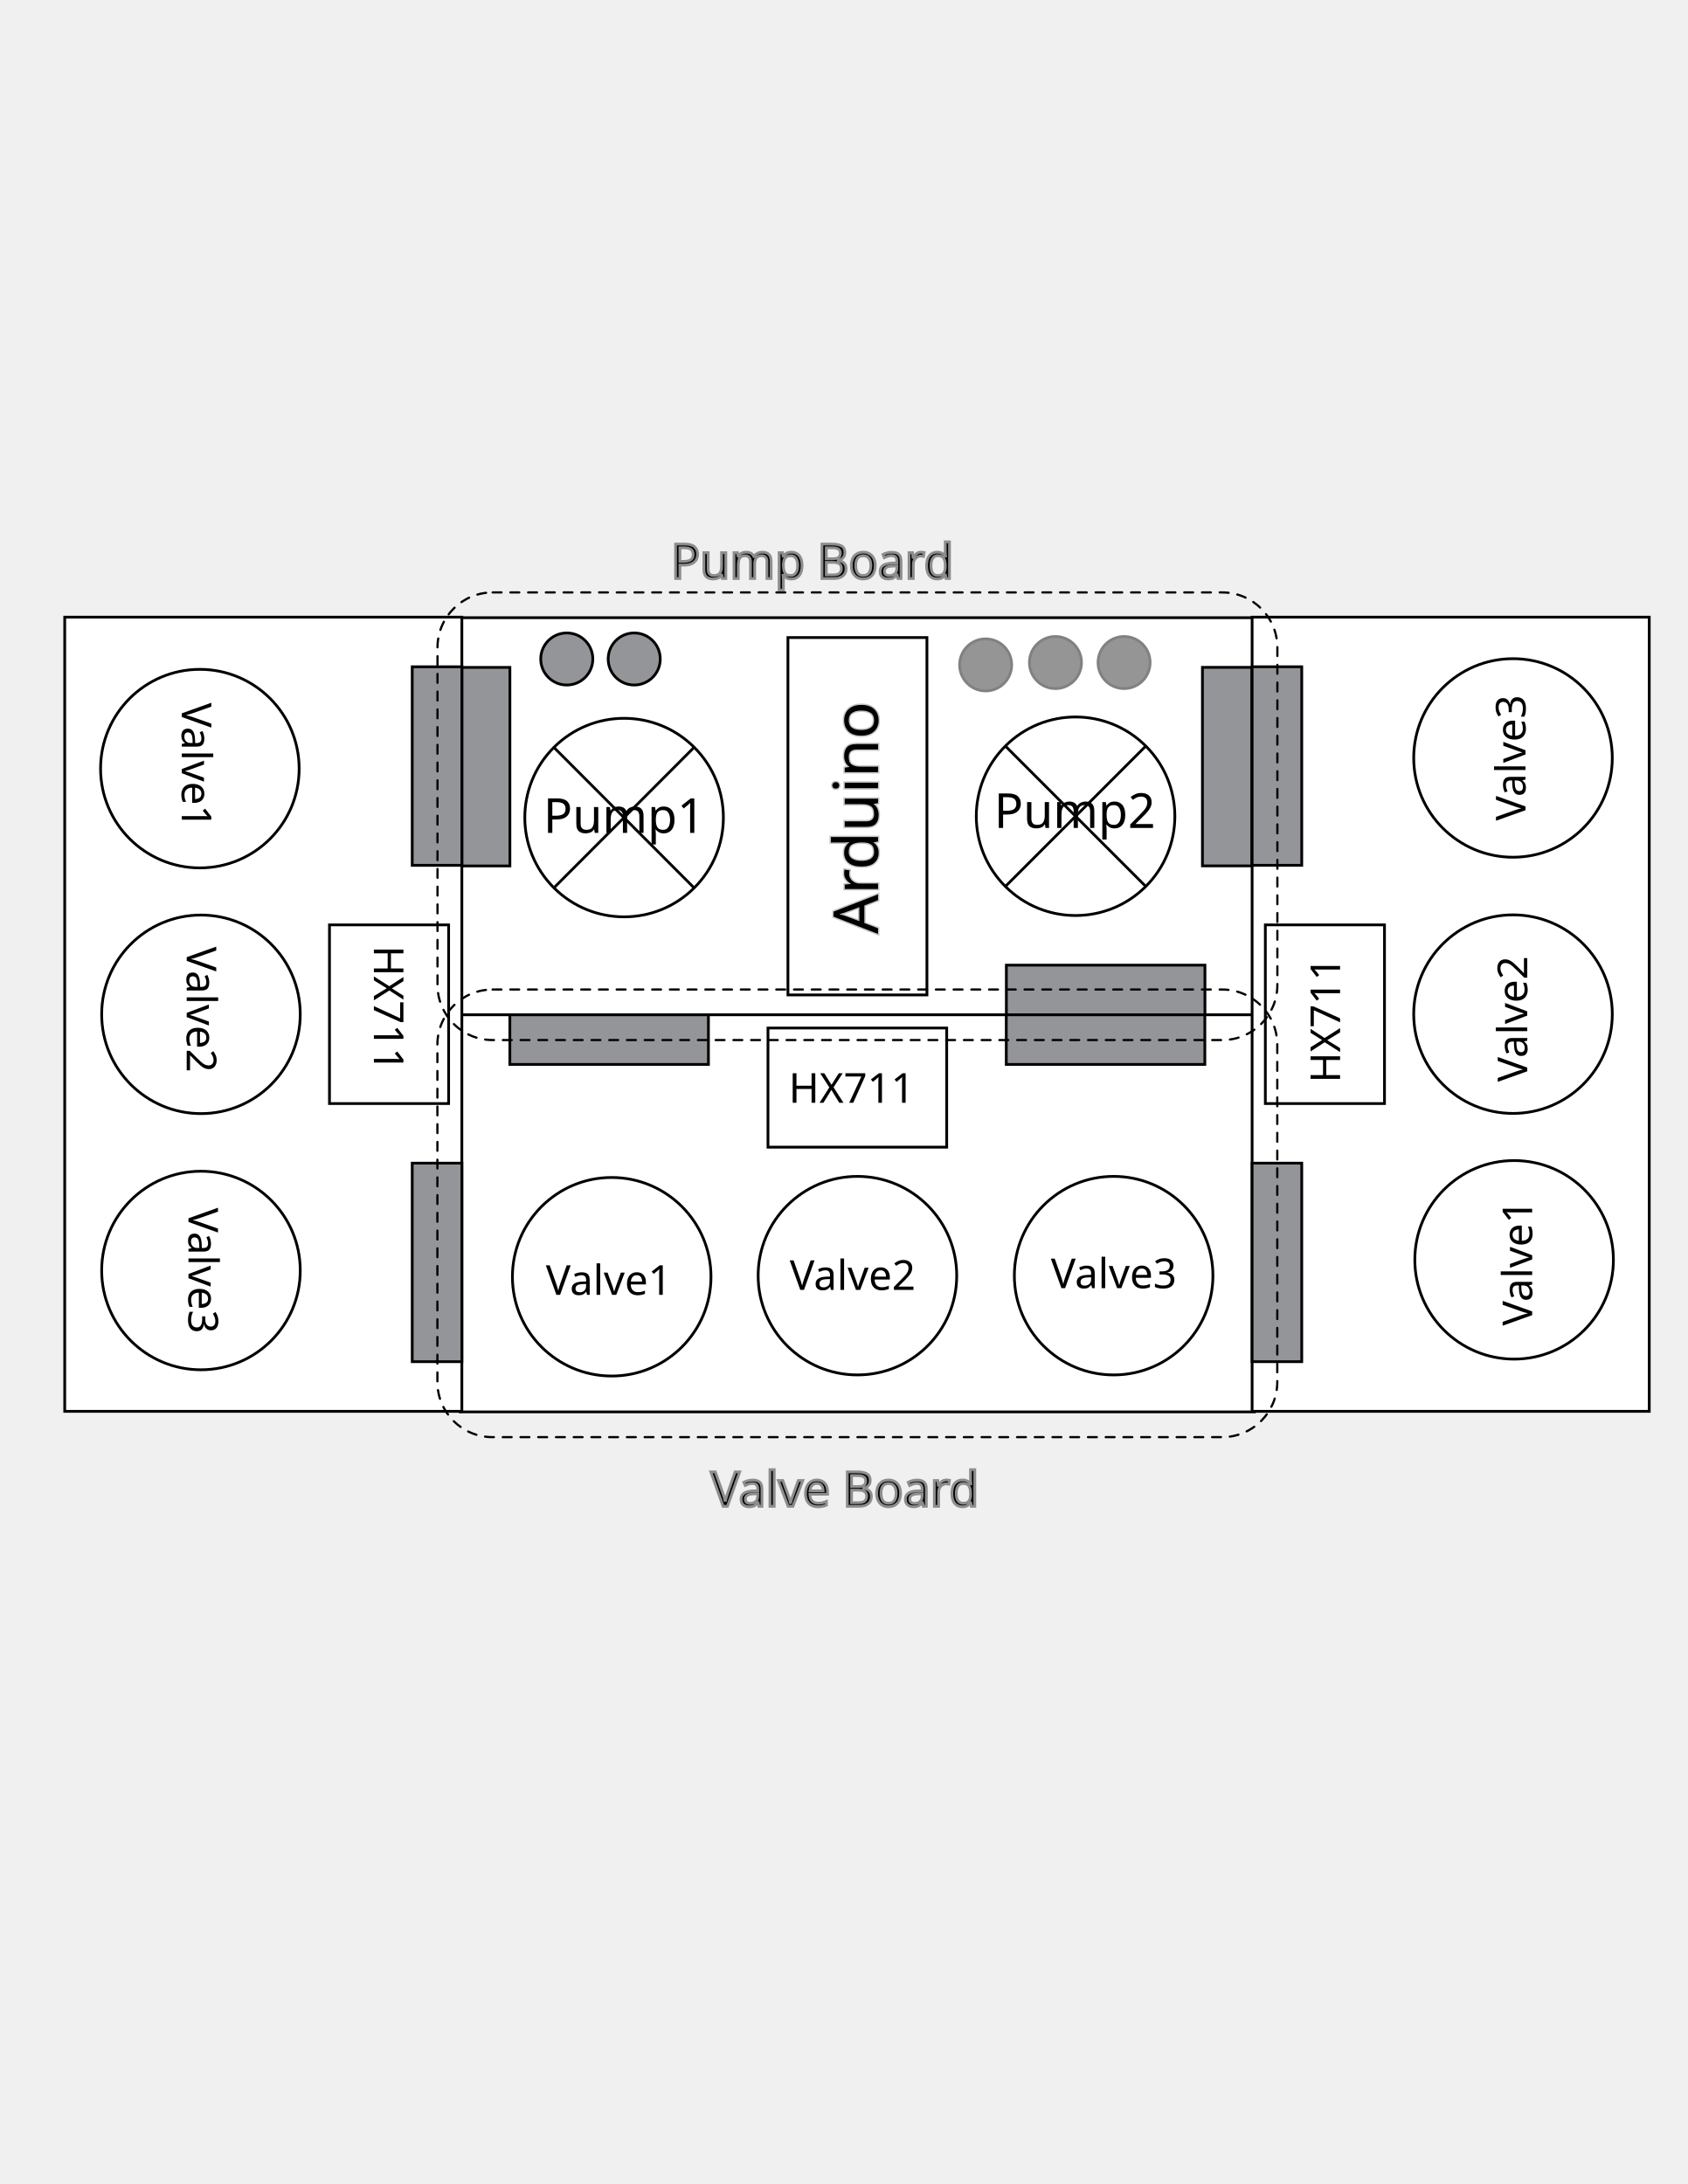
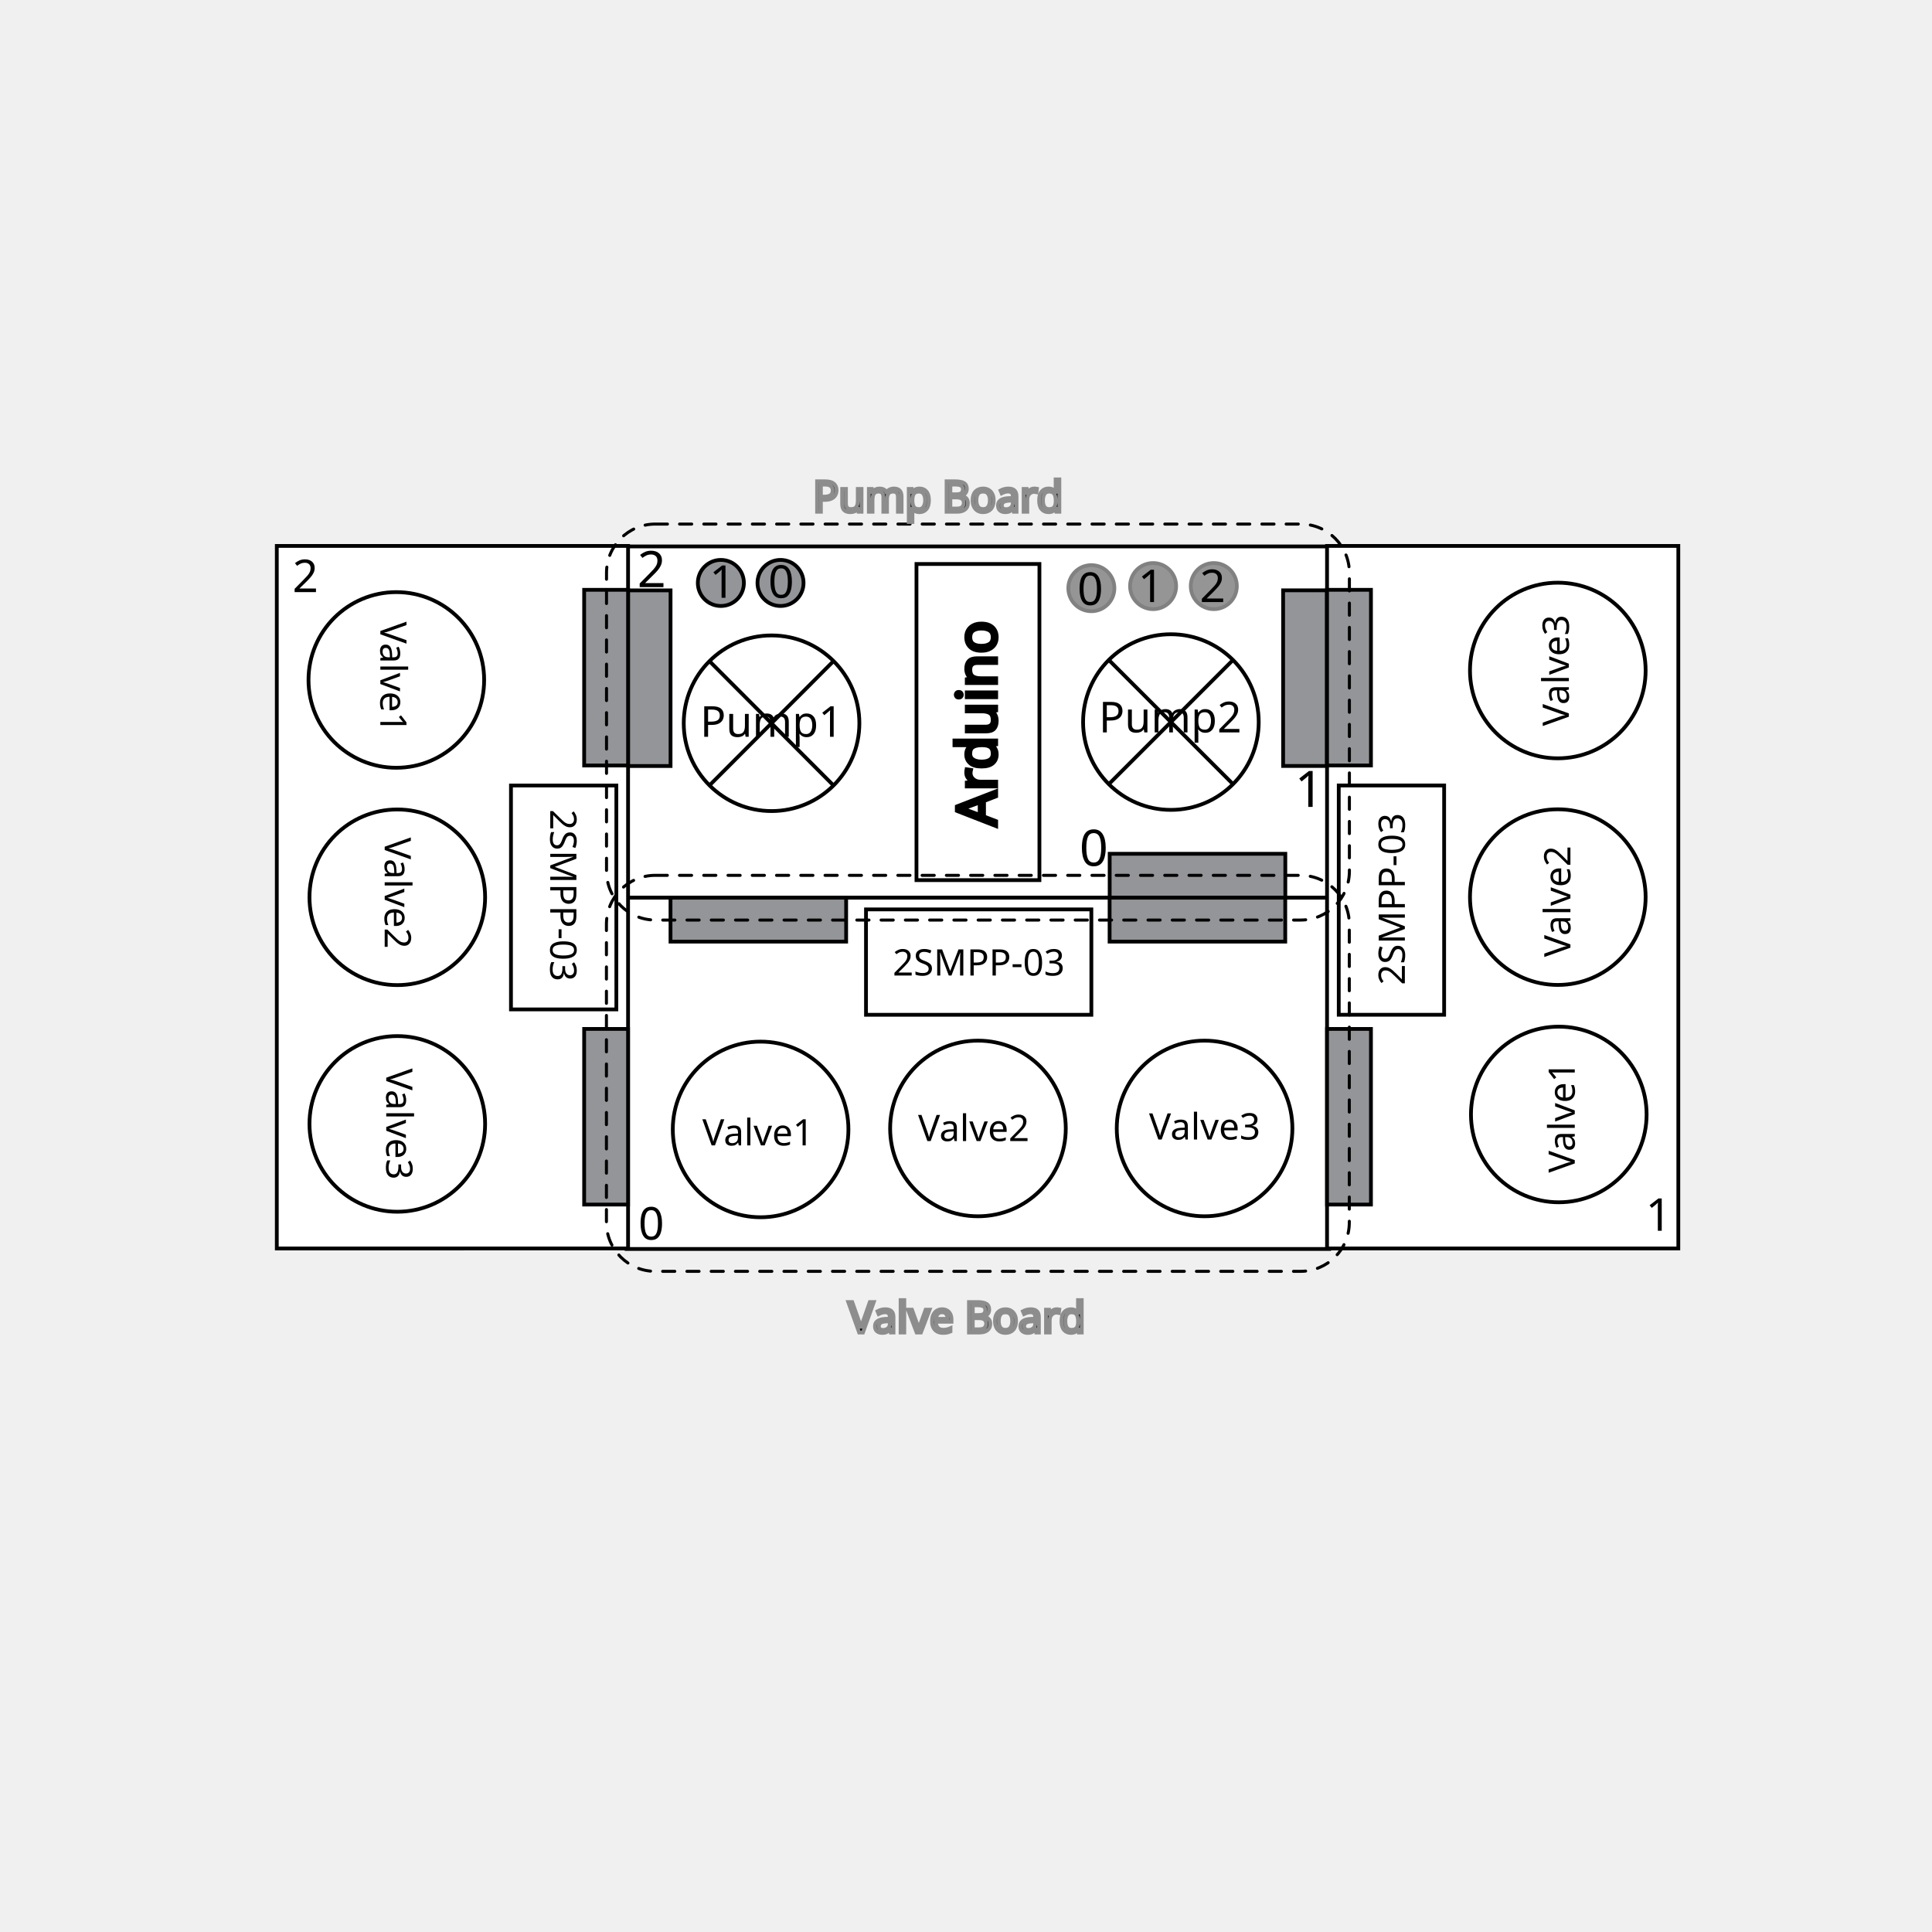
- <svg xmlns="http://www.w3.org/2000/svg" version="1.1" id="Layer_1" x="0px" y="0px" viewBox="0 0 612 792" style="enable-background:new 0 0 612 792;" xml:space="preserve">
-   <defs id="defs105" />
-   <style type="text/css" id="style3">
- 	.st0{fill:#FFFFFF;stroke:#000000;stroke-miterlimit:10;}
- 	.st1{fill:#939598;stroke:#000000;stroke-miterlimit:10;}
- 	.st2{fill:none;stroke:#000000;stroke-miterlimit:10;}
- </style>
-   <rect x="166.9" y="224" class="st0" width="288" height="144" id="rect5" />
-   <rect x="285.7" y="231.2" class="st0" width="50.4" height="129.6" id="rect7" />
-   <rect x="409" y="269" transform="matrix(-1.836970e-16 1 -1 -1.836970e-16 722.9989 -167.0011)" class="st1" width="72" height="18" id="rect9" />
-   <rect x="139.9" y="269" transform="matrix(-1.836970e-16 1 -1 -1.836970e-16 453.8839 102.1184)" class="st1" width="72" height="18" id="rect11" />
-   <rect x="364.9" y="350" class="st1" width="72" height="18" id="rect15" />
+ <svg xmlns="http://www.w3.org/2000/svg" version="1.1" id="Layer_1" x="0px" y="0px" width="512px" height="512px" viewBox="0 0 512 512" enable-background="new 0 0 512 512" xml:space="preserve">
+   <defs id="defs113" />
+   <rect id="rect5" x="166.077" y="144.808" fill="#FFFFFF" stroke="#000000" stroke-miterlimit="10" width="186.182" height="93.091">
+ </rect>
+   <rect id="rect7" x="242.877" y="149.463" fill="#FFFFFF" stroke="#000000" stroke-miterlimit="10" width="32.582" height="83.782">
+ </rect>
+   <rect id="rect9" x="340.04" y="156.444" fill="#939598" stroke="#000000" stroke-miterlimit="10" width="11.636" height="46.545">
+ </rect>
+   <rect id="rect11" x="166.066" y="156.457" fill="#939598" stroke="#000000" stroke-miterlimit="10" width="11.636" height="46.545">
+ </rect>
+   <rect id="rect15" x="294.076" y="226.263" fill="#939598" stroke="#000000" stroke-miterlimit="10" width="46.546" height="11.636">
+ </rect>
  <g id="g83">
    <g id="g85">
-       <ellipse transform="matrix(0.7071 -0.7071 0.7071 0.7071 -143.3805 246.8489)" class="st0" cx="226.3" cy="296.5" rx="36" ry="36" id="ellipse87" />
-       <line class="st2" x1="200.8" y1="271" x2="251.7" y2="322" id="line89" />
+       <ellipse id="ellipse87" fill="#FFFFFF" stroke="#000000" stroke-miterlimit="10" cx="204.471" cy="191.668" rx="23.272" ry="23.272" />
+       <line id="line89" fill="none" stroke="#000000" stroke-miterlimit="10" x1="187.992" y1="175.192" x2="220.897" y2="208.162" />
    </g>
-     <line class="st2" x1="251.7" y1="271" x2="200.8" y2="322" id="line91" />
+     <line id="line91" fill="none" stroke="#000000" stroke-miterlimit="10" x1="220.897" y1="175.192" x2="187.992" y2="208.162" />
  </g>
  <g id="g93">
    <g id="g95">
-       <ellipse transform="matrix(0.7071 -0.7071 0.7071 0.7071 -95.0752 362.468)" class="st0" cx="390" cy="296" rx="36" ry="36" id="ellipse97" />
-       <line class="st2" x1="364.5" y1="270.5" x2="415.5" y2="321.5" id="line99" />
+       <ellipse id="ellipse97" fill="#FFFFFF" stroke="#000000" stroke-miterlimit="10" cx="310.3" cy="191.354" rx="23.272" ry="23.272" />
+       <line id="line99" fill="none" stroke="#000000" stroke-miterlimit="10" x1="293.818" y1="174.869" x2="326.788" y2="207.838" />
    </g>
-     <line class="st2" x1="415.5" y1="270.5" x2="364.5" y2="321.5" id="line101" />
+     <line id="line101" fill="none" stroke="#000000" stroke-miterlimit="10" x1="326.788" y1="174.869" x2="293.818" y2="207.838" />
  </g>
-   <text xml:space="preserve" style="font-style:normal;font-weight:normal;font-size:22.5px;line-height:125%;font-family:sans-serif;letter-spacing:0px;word-spacing:0px;fill:#000000;fill-opacity:1;stroke:#000000;stroke-width:1px;stroke-linecap:butt;stroke-linejoin:miter;stroke-opacity:0.23;" x="-338.687" y="318.371" id="text4275" transform="matrix(0,-1,1,0,0,0)">
-     <tspan id="tspan4277" x="-338.687" y="318.371">Arduino</tspan>
-   </text>
-   <text xml:space="preserve" style="font-style:normal;font-weight:normal;font-size:22.5px;line-height:125%;font-family:sans-serif;letter-spacing:0px;word-spacing:0px;fill:#000000;fill-opacity:1;stroke:none;stroke-width:1px;stroke-linecap:butt;stroke-linejoin:miter;stroke-opacity:1" x="197.005" y="302.03" id="text4279">
-     <tspan id="tspan4281" x="197.005" y="302.03" style="font-size:17.5px">Pump1</tspan>
-   </text>
-   <text xml:space="preserve" style="font-style:normal;font-weight:normal;font-size:22.5px;line-height:125%;font-family:sans-serif;letter-spacing:0px;word-spacing:0px;fill:#000000;fill-opacity:1;stroke:none;stroke-width:1px;stroke-linecap:butt;stroke-linejoin:miter;stroke-opacity:1" x="360.451" y="300.233" id="text4279-3">
-     <tspan id="tspan4281-5" x="360.451" y="300.233" style="font-size:17.5px">Pump2</tspan>
-     <tspan x="360.451" y="322.108" style="font-size:17.5px" id="tspan4301" />
-   </text>
+   <text transform="rotate(-90,241.4736,-22.5244)" font-size="14.546" id="text18" style="font-size:14.545px;line-height:0%;font-family:ArialMT">Arduino</text>
+   <g enable-background="new    " id="g22">
+     <text transform="rotate(-90,241.4736,-22.5244)" font-size="14.546" id="text20" style="font-size:14.545px;line-height:0%;font-family:ArialMT;fill:none;stroke:#000000">Arduino</text>
+   </g>
+   <text transform="translate(185.5386,195.252)" font-size="11.313" id="text24" style="font-size:11.313px;line-height:0%;font-family:ArialMT">Pump1</text>
+   <text transform="translate(291.2012,194.0898)" font-size="11.313" id="text26" style="font-size:11.313px;line-height:0%;font-family:ArialMT">Pump2</text>
  <g id="g4361">
    <g id="g35">
-       <rect id="rect37" height="144" width="288" class="st0" transform="matrix(-1 -2.244810e-10 2.244810e-10 -1 621.7654 880)" y="368" x="166.9" />
-       <rect id="rect39" height="43.2" width="64.8" class="st0" transform="matrix(-1 -2.245108e-10 2.245108e-10 -1 621.7654 788.8)" y="372.8" x="278.5" />
-       <circle id="circle41" r="36" cy="462.6" cx="310.9" class="st0" />
-       <circle id="circle43" r="36" cy="463" cx="221.8" class="st0" />
-       <circle id="circle45" r="36" cy="462.6" cx="403.8" class="st0" />
-       <rect id="rect47" height="18" width="72" class="st1" transform="matrix(-1 -4.489399e-11 4.489399e-11 -1 801.7677 754)" y="368" x="364.9" />
-       <rect id="rect49" height="18" width="72" class="st1" transform="matrix(-1 -4.489399e-11 4.489399e-11 -1 441.7677 754)" y="368" x="184.9" />
+       <rect id="rect37" x="166.054" y="237.899" fill="#FFFFFF" stroke="#000000" stroke-miterlimit="10" width="186.182" height="93.091" />
+       <rect id="rect39" x="229.5" y="241.002" fill="#FFFFFF" stroke="#000000" stroke-miterlimit="10" width="59.721" height="27.928" />
+       <circle id="circle41" fill="#FFFFFF" stroke="#000000" stroke-miterlimit="10" cx="259.168" cy="299.054" r="23.273" />
+       <circle id="circle43" fill="#FFFFFF" stroke="#000000" stroke-miterlimit="10" cx="201.568" cy="299.313" r="23.272" />
+       <circle id="circle45" fill="#FFFFFF" stroke="#000000" stroke-miterlimit="10" cx="319.225" cy="299.054" r="23.273" />
+       <rect id="rect47" x="294.057" y="237.899" fill="#939598" stroke="#000000" stroke-miterlimit="10" width="46.545" height="11.636" />
+       <rect id="rect49" x="177.692" y="237.899" fill="#939598" stroke="#000000" stroke-miterlimit="10" width="46.545" height="11.636" />
    </g>
-     <text id="text4235" y="399.897" x="285.975" style="font-style:normal;font-weight:normal;font-size:22.5px;line-height:125%;font-family:sans-serif;letter-spacing:0px;word-spacing:0px;fill:#000000;fill-opacity:1;stroke:none;stroke-width:1px;stroke-linecap:butt;stroke-linejoin:miter;stroke-opacity:1" xml:space="preserve">
-       <tspan style="font-size:15px" y="399.897" x="285.975" id="tspan4237">HX711</tspan>
-     </text>
-     <text id="text4235-6" y="469.55" x="197.913" style="font-style:normal;font-weight:normal;font-size:22.5px;line-height:125%;font-family:sans-serif;letter-spacing:0px;word-spacing:0px;fill:#000000;fill-opacity:1;stroke:none;stroke-width:1px;stroke-linecap:butt;stroke-linejoin:miter;stroke-opacity:1" xml:space="preserve">
-       <tspan style="font-size:15px" y="469.55" x="197.913" id="tspan4237-2">Valve1</tspan>
-     </text>
-     <text id="text4235-6-9" y="467.768" x="286.348" style="font-style:normal;font-weight:normal;font-size:22.5px;line-height:125%;font-family:sans-serif;letter-spacing:0px;word-spacing:0px;fill:#000000;fill-opacity:1;stroke:none;stroke-width:1px;stroke-linecap:butt;stroke-linejoin:miter;stroke-opacity:1" xml:space="preserve">
-       <tspan style="font-size:15px" y="467.768" x="286.348" id="tspan4237-2-1">Valve2</tspan>
-       <tspan id="tspan4359" style="font-size:15px" y="486.518" x="286.348" />
-     </text>
-     <text id="text4235-6-9-2" y="467.132" x="381.037" style="font-style:normal;font-weight:normal;font-size:22.5px;line-height:125%;font-family:sans-serif;letter-spacing:0px;word-spacing:0px;fill:#000000;fill-opacity:1;stroke:none;stroke-width:1px;stroke-linecap:butt;stroke-linejoin:miter;stroke-opacity:1" xml:space="preserve">
-       <tspan style="font-size:15px" y="467.132" x="381.037" id="tspan4237-2-1-7">Valve3</tspan>
-       <tspan id="tspan4357" style="font-size:15px" y="485.882" x="381.037" />
-     </text>
+     <text transform="translate(236.561,258.5195)" font-size="9.697" id="text36" style="font-size:9.697px;line-height:0%;font-family:ArialMT">2SMPP-03</text>
+     <text transform="translate(186.1255,303.5469)" font-size="9.697" id="text38" style="font-size:9.697px;line-height:0%;font-family:ArialMT">Valve1</text>
+     <text transform="translate(243.2959,302.3955)" font-size="9.697" id="text40" style="font-size:9.697px;line-height:0%;font-family:ArialMT">Valve2</text>
+     <text transform="translate(304.5088,301.9844)" font-size="9.697" id="text42" style="font-size:9.697px;line-height:0%;font-family:ArialMT">Valve3</text>
+     <text transform="translate(169.1665,328.5)" font-size="12" id="text44" style="font-size:12px;line-height:0%;font-family:MyriadPro-Regular">0</text>
+     <text transform="translate(433.167,324.167)" font-size="12" id="text46" style="font-size:12px;line-height:0%;font-family:MyriadPro-Regular">1</text>
  </g>
-   <g transform="matrix(0,1,-1,0,535.4682,56.93295)" id="g4361-0">
+   <g id="g4361-0" transform="matrix(0,1,-1,0,535.4682,56.93295)">
    <g id="g35-9">
-       <rect id="rect37-3" height="144" width="288" class="st0" transform="matrix(-1,0,0,-1,621.7654,880)" y="368" x="166.9" style="fill:#ffffff;stroke:#000000;stroke-miterlimit:10" />
-       <rect id="rect39-6" height="43.2" width="64.8" class="st0" transform="matrix(-1,0,0,-1,621.7654,788.8)" y="372.8" x="278.5" style="fill:#ffffff;stroke:#000000;stroke-miterlimit:10" />
-       <circle id="circle41-0" r="36" cy="462.6" cx="310.9" class="st0" style="fill:#ffffff;stroke:#000000;stroke-miterlimit:10" />
-       <circle id="circle43-6" r="36" cy="463" cx="221.8" class="st0" style="fill:#ffffff;stroke:#000000;stroke-miterlimit:10" />
-       <circle id="circle45-2" r="36" cy="462.6" cx="403.8" class="st0" style="fill:#ffffff;stroke:#000000;stroke-miterlimit:10" />
-       <rect id="rect47-6" height="18" width="72" class="st1" transform="matrix(-1,0,0,-1,801.7677,754)" y="368" x="364.9" style="fill:#939598;stroke:#000000;stroke-miterlimit:10" />
-       <rect id="rect49-1" height="18" width="72" class="st1" transform="matrix(-1,0,0,-1,441.7677,754)" y="368" x="184.9" style="fill:#939598;stroke:#000000;stroke-miterlimit:10" />
+       <rect id="rect37-3" x="134.289" y="322.477" transform="matrix(2.578893e-006 1 -1 2.578893e-006 596.4031 234.7323)" fill="#FFFFFF" stroke="#000000" stroke-miterlimit="10" width="93.091" height="186.183" />
+       <rect id="rect39-6" x="166.934" y="356.421" transform="matrix(2.578893e-006 1 -1 2.578893e-006 566.9861 205.1914)" fill="#FFFFFF" stroke="#000000" stroke-miterlimit="10" width="27.927" height="59.338" />
+       <circle id="circle41-0" fill="#FFFFFF" stroke="#000000" stroke-miterlimit="10" cx="180.858" cy="430.18" r="23.273" />
+       <circle id="circle43-6" fill="#FFFFFF" stroke="#000000" stroke-miterlimit="10" cx="123.258" cy="430.438" r="23.273" />
+       <circle id="circle45-2" fill="#FFFFFF" stroke="#000000" stroke-miterlimit="10" cx="240.915" cy="430.18" r="23.273" />
+       <rect id="rect47-6" x="233.201" y="351.568" transform="matrix(2.578893e-006 1 -1 2.578893e-006 613.8595 135.8218)" fill="#939598" stroke="#000000" stroke-miterlimit="10" width="11.636" height="46.546" />
+       <rect id="rect49-1" x="116.837" y="351.569" transform="matrix(2.578893e-006 1 -1 2.578893e-006 497.4958 252.1853)" fill="#939598" stroke="#000000" stroke-miterlimit="10" width="11.636" height="46.545" />
    </g>
-     <text id="text4235-8" y="399.897" x="285.975" style="font-style:normal;font-weight:normal;font-size:22.5px;line-height:125%;font-family:sans-serif;letter-spacing:0px;word-spacing:0px;fill:#000000;fill-opacity:1;stroke:none;stroke-width:1px;stroke-linecap:butt;stroke-linejoin:miter;stroke-opacity:1" xml:space="preserve">
-       <tspan style="font-size:15px" y="399.897" x="285.975" id="tspan4237-7">HX711</tspan>
-     </text>
-     <text id="text4235-6-92" y="469.55" x="197.913" style="font-style:normal;font-weight:normal;font-size:22.5px;line-height:125%;font-family:sans-serif;letter-spacing:0px;word-spacing:0px;fill:#000000;fill-opacity:1;stroke:none;stroke-width:1px;stroke-linecap:butt;stroke-linejoin:miter;stroke-opacity:1" xml:space="preserve">
-       <tspan style="font-size:15px" y="469.55" x="197.913" id="tspan4237-2-0">Valve1</tspan>
-     </text>
-     <text id="text4235-6-9-23" y="467.768" x="286.348" style="font-style:normal;font-weight:normal;font-size:22.5px;line-height:125%;font-family:sans-serif;letter-spacing:0px;word-spacing:0px;fill:#000000;fill-opacity:1;stroke:none;stroke-width:1px;stroke-linecap:butt;stroke-linejoin:miter;stroke-opacity:1" xml:space="preserve">
-       <tspan style="font-size:15px" y="467.768" x="286.348" id="tspan4237-2-1-75">Valve2</tspan>
-       <tspan id="tspan4359-9" style="font-size:15px" y="486.518" x="286.348" />
-     </text>
-     <text id="text4235-6-9-2-2" y="467.132" x="381.037" style="font-style:normal;font-weight:normal;font-size:22.5px;line-height:125%;font-family:sans-serif;letter-spacing:0px;word-spacing:0px;fill:#000000;fill-opacity:1;stroke:none;stroke-width:1px;stroke-linecap:butt;stroke-linejoin:miter;stroke-opacity:1" xml:space="preserve">
-       <tspan style="font-size:15px" y="467.132" x="381.037" id="tspan4237-2-1-7-2">Valve3</tspan>
-       <tspan id="tspan4357-8" style="font-size:15px" y="485.882" x="381.037" />
-     </text>
+     <text transform="translate(157.5407,389.6439)" font-size="9.697" id="text57" style="font-size:9.697px;line-height:0%;font-family:ArialMT">2SMPP-03</text>
+     <text transform="translate(107.8151,434.6713)" font-size="9.697" id="text59" style="font-size:9.697px;line-height:0%;font-family:ArialMT">Valve1</text>
+     <text transform="translate(164.986,433.5209)" font-size="9.697" id="text61" style="font-size:9.697px;line-height:0%;font-family:ArialMT">Valve2</text>
+     <text transform="translate(226.1999,433.1088)" font-size="9.697" id="text63" style="font-size:9.697px;line-height:0%;font-family:ArialMT">Valve3</text>
  </g>
-   <g transform="matrix(0,-1,1,0,86.00523,678.6638)" id="g4361-0-9">
+   <g id="g4361-0-9" transform="matrix(0,-1,1,0,86.00523,678.6638)">
    <g id="g35-9-7">
-       <rect id="rect37-3-3" height="144" width="288" class="st0" transform="matrix(-1,0,0,-1,621.7654,880)" y="368" x="166.9" style="fill:#ffffff;stroke:#000000;stroke-miterlimit:10" />
-       <rect id="rect39-6-6" height="43.2" width="64.8" class="st0" transform="matrix(-1,0,0,-1,621.7654,788.8)" y="372.8" x="278.5" style="fill:#ffffff;stroke:#000000;stroke-miterlimit:10" />
-       <circle id="circle41-0-1" r="36" cy="462.6" cx="310.9" class="st0" style="fill:#ffffff;stroke:#000000;stroke-miterlimit:10" />
-       <circle id="circle43-6-2" r="36" cy="463" cx="221.8" class="st0" style="fill:#ffffff;stroke:#000000;stroke-miterlimit:10" />
-       <circle id="circle45-2-9" r="36" cy="462.6" cx="403.8" class="st0" style="fill:#ffffff;stroke:#000000;stroke-miterlimit:10" />
-       <rect id="rect47-6-3" height="18" width="72" class="st1" transform="matrix(-1,0,0,-1,801.7677,754)" y="368" x="364.9" style="fill:#939598;stroke:#000000;stroke-miterlimit:10" />
-       <rect id="rect49-1-1" height="18" width="72" class="st1" transform="matrix(-1,0,0,-1,441.7677,754)" y="368" x="184.9" style="fill:#939598;stroke:#000000;stroke-miterlimit:10" />
+       <rect id="rect37-3-3" x="394.351" y="219.13" transform="matrix(-2.547107e-006 -1 1 -2.547107e-006 128.6762 753.1185)" fill="#FFFFFF" stroke="#000000" stroke-miterlimit="10" width="93.092" height="186.182" />
+       <rect id="rect39-6-6" x="426.156" y="252.359" transform="matrix(-2.547107e-006 -1 1 -2.547107e-006 157.3781 722.8634)" fill="#FFFFFF" stroke="#000000" stroke-miterlimit="10" width="27.928" height="60.768" />
+       <circle id="circle41-0-1" fill="#FFFFFF" stroke="#000000" stroke-miterlimit="10" cx="440.918" cy="326.83" r="23.273" />
+       <circle id="circle43-6-2" fill="#FFFFFF" stroke="#000000" stroke-miterlimit="10" cx="383.318" cy="327.089" r="23.273" />
+       <circle id="circle45-2-9" fill="#FFFFFF" stroke="#000000" stroke-miterlimit="10" cx="500.974" cy="326.83" r="23.273" />
+       <rect id="rect47-6-3" x="493.261" y="248.221" transform="matrix(-2.547107e-006 -1 1 -2.547107e-006 227.587 770.574)" fill="#939598" stroke="#000000" stroke-miterlimit="10" width="11.637" height="46.545" />
+       <rect id="rect49-1-1" x="376.898" y="248.22" transform="matrix(-2.547107e-006 -1 1 -2.547107e-006 111.2242 654.2095)" fill="#939598" stroke="#000000" stroke-miterlimit="10" width="11.637" height="46.546" />
    </g>
-     <text id="text4235-8-9" y="399.897" x="285.975" style="font-style:normal;font-weight:normal;font-size:22.5px;line-height:125%;font-family:sans-serif;letter-spacing:0px;word-spacing:0px;fill:#000000;fill-opacity:1;stroke:none;stroke-width:1px;stroke-linecap:butt;stroke-linejoin:miter;stroke-opacity:1" xml:space="preserve">
-       <tspan style="font-size:15px" y="399.897" x="285.975" id="tspan4237-7-4">HX711</tspan>
-     </text>
-     <text id="text4235-6-92-7" y="469.55" x="197.913" style="font-style:normal;font-weight:normal;font-size:22.5px;line-height:125%;font-family:sans-serif;letter-spacing:0px;word-spacing:0px;fill:#000000;fill-opacity:1;stroke:none;stroke-width:1px;stroke-linecap:butt;stroke-linejoin:miter;stroke-opacity:1" xml:space="preserve">
-       <tspan style="font-size:15px" y="469.55" x="197.913" id="tspan4237-2-0-8">Valve1</tspan>
-     </text>
-     <text id="text4235-6-9-23-4" y="467.768" x="286.348" style="font-style:normal;font-weight:normal;font-size:22.5px;line-height:125%;font-family:sans-serif;letter-spacing:0px;word-spacing:0px;fill:#000000;fill-opacity:1;stroke:none;stroke-width:1px;stroke-linecap:butt;stroke-linejoin:miter;stroke-opacity:1" xml:space="preserve">
-       <tspan style="font-size:15px" y="467.768" x="286.348" id="tspan4237-2-1-75-5">Valve2</tspan>
-       <tspan id="tspan4359-9-0" style="font-size:15px" y="486.518" x="286.348" />
-     </text>
-     <text id="text4235-6-9-2-2-3" y="467.132" x="381.037" style="font-style:normal;font-weight:normal;font-size:22.5px;line-height:125%;font-family:sans-serif;letter-spacing:0px;word-spacing:0px;fill:#000000;fill-opacity:1;stroke:none;stroke-width:1px;stroke-linecap:butt;stroke-linejoin:miter;stroke-opacity:1" xml:space="preserve">
-       <tspan style="font-size:15px" y="467.132" x="381.037" id="tspan4237-2-1-7-2-6">Valve3</tspan>
-       <tspan id="tspan4357-8-1" style="font-size:15px" y="485.882" x="381.037" />
-     </text>
+     <text transform="translate(417.6013,286.2956)" font-size="9.697" id="text74" style="font-size:9.697px;line-height:0%;font-family:ArialMT">2SMPP-03</text>
+     <text transform="translate(367.8747,331.3239)" font-size="9.697" id="text76" style="font-size:9.697px;line-height:0%;font-family:ArialMT">Valve1</text>
+     <text transform="translate(425.0446,330.1706)" font-size="9.697" id="text78" style="font-size:9.697px;line-height:0%;font-family:ArialMT">Valve2</text>
+     <text transform="translate(486.2595,329.7604)" font-size="9.697" id="text80" style="font-size:9.697px;line-height:0%;font-family:ArialMT">Valve3</text>
  </g>
-   <circle style="color:#000000;clip-rule:nonzero;display:inline;overflow:visible;visibility:visible;opacity:1;isolation:auto;mix-blend-mode:normal;color-interpolation:sRGB;color-interpolation-filters:linearRGB;solid-color:#000000;solid-opacity:1;fill:#939598;fill-opacity:1;fill-rule:nonzero;stroke:#000000;stroke-width:1;stroke-linecap:round;stroke-linejoin:round;stroke-miterlimit:4;stroke-dasharray:none;stroke-dashoffset:0;stroke-opacity:1;color-rendering:auto;image-rendering:auto;shape-rendering:auto;text-rendering:auto;enable-background:accumulate" id="path4580" cx="205.508" cy="238.973" r="9.439" />
-   <circle style="color:#000000;clip-rule:nonzero;display:inline;overflow:visible;visibility:visible;opacity:1;isolation:auto;mix-blend-mode:normal;color-interpolation:sRGB;color-interpolation-filters:linearRGB;solid-color:#000000;solid-opacity:1;fill:#939598;fill-opacity:1;fill-rule:nonzero;stroke:#000000;stroke-width:1;stroke-linecap:round;stroke-linejoin:round;stroke-miterlimit:4;stroke-dasharray:none;stroke-dashoffset:0;stroke-opacity:1;color-rendering:auto;image-rendering:auto;shape-rendering:auto;text-rendering:auto;enable-background:accumulate" id="path4580-3" cx="229.963" cy="238.973" r="9.439" />
-   <circle style="color:#000000;clip-rule:nonzero;display:inline;overflow:visible;visibility:visible;opacity:1;isolation:auto;mix-blend-mode:normal;color-interpolation:sRGB;color-interpolation-filters:linearRGB;solid-color:#000000;solid-opacity:1;fill:#959595;fill-opacity:1;fill-rule:nonzero;stroke:#818181;stroke-width:1;stroke-linecap:round;stroke-linejoin:round;stroke-miterlimit:4;stroke-dasharray:none;stroke-dashoffset:0;stroke-opacity:1;color-rendering:auto;image-rendering:auto;shape-rendering:auto;text-rendering:auto;enable-background:accumulate" id="path4580-3-6" cx="357.387" cy="241.118" r="9.439" />
-   <circle style="color:#000000;clip-rule:nonzero;display:inline;overflow:visible;visibility:visible;opacity:1;isolation:auto;mix-blend-mode:normal;color-interpolation:sRGB;color-interpolation-filters:linearRGB;solid-color:#000000;solid-opacity:1;fill:#959595;fill-opacity:1;fill-rule:nonzero;stroke:#818181;stroke-width:1;stroke-linecap:round;stroke-linejoin:round;stroke-miterlimit:4;stroke-dasharray:none;stroke-dashoffset:0;stroke-opacity:1;color-rendering:auto;image-rendering:auto;shape-rendering:auto;text-rendering:auto;enable-background:accumulate" id="path4580-3-6-7" cx="382.7" cy="240.26" r="9.439" />
-   <circle style="color:#000000;clip-rule:nonzero;display:inline;overflow:visible;visibility:visible;opacity:1;isolation:auto;mix-blend-mode:normal;color-interpolation:sRGB;color-interpolation-filters:linearRGB;solid-color:#000000;solid-opacity:1;fill:#959595;fill-opacity:1;fill-rule:nonzero;stroke:#818181;stroke-width:1;stroke-linecap:round;stroke-linejoin:round;stroke-miterlimit:4;stroke-dasharray:none;stroke-dashoffset:0;stroke-opacity:1;color-rendering:auto;image-rendering:auto;shape-rendering:auto;text-rendering:auto;enable-background:accumulate" id="path4580-3-6-5" cx="407.584" cy="240.26" r="9.439" />
-   <rect style="color:#000000;clip-rule:nonzero;display:inline;overflow:visible;visibility:visible;opacity:1;isolation:auto;mix-blend-mode:normal;color-interpolation:sRGB;color-interpolation-filters:linearRGB;solid-color:#000000;solid-opacity:1;fill:none;fill-opacity:1;fill-rule:nonzero;stroke:#020202;stroke-width:0.804;stroke-linecap:round;stroke-linejoin:round;stroke-miterlimit:4;stroke-dasharray:3.215, 3.215;stroke-dashoffset:0;stroke-opacity:1;color-rendering:auto;image-rendering:auto;shape-rendering:auto;text-rendering:auto;enable-background:accumulate" id="rect4633" width="304.534" height="162.327" x="158.633" y="214.837" rx="20" ry="20" />
-   <text xml:space="preserve" style="font-style:normal;font-weight:normal;font-size:22.5px;line-height:125%;font-family:sans-serif;letter-spacing:0px;word-spacing:0px;fill:#000000;fill-opacity:1;stroke:#8d8d8d;stroke-width:1px;stroke-linecap:butt;stroke-linejoin:miter;stroke-opacity:1" x="243.263" y="209.798" id="text4635">
-     <tspan id="tspan4637" x="243.263" y="209.798" style="font-size:17.5px;stroke:#8d8d8d;stroke-opacity:1">Pump Board</tspan>
+   <circle id="path4580" fill="#939598" stroke="#000000" stroke-linecap="round" stroke-linejoin="round" cx="191.036" cy="154.488" r="6.102" />
+   <circle id="path4580-3" fill="#939598" stroke="#000000" stroke-linecap="round" stroke-linejoin="round" cx="206.845" cy="154.488" r="6.102" />
+   <circle id="path4580-3-6" fill="#959595" stroke="#818181" stroke-linecap="round" stroke-linejoin="round" cx="289.221" cy="155.874" r="6.102" />
+   <circle id="path4580-3-6-7" fill="#959595" stroke="#818181" stroke-linecap="round" stroke-linejoin="round" cx="305.584" cy="155.32" r="6.102">
+ </circle>
+   <circle id="path4580-3-6-5" fill="#959595" stroke="#818181" stroke-linecap="round" stroke-linejoin="round" cx="321.671" cy="155.32" r="6.102" />
+   <path id="rect4633" fill="none" stroke="#020202" stroke-width="0.804" stroke-linecap="round" stroke-linejoin="round" stroke-dasharray="3.215,3.215" d="  M173.662,138.884h171.012c7.142,0,12.929,5.789,12.929,12.929v79.08c0,7.141-5.787,12.929-12.929,12.929H173.662  c-7.141,0-12.929-5.789-12.929-12.929v-79.08C160.732,144.673,166.521,138.884,173.662,138.884z" />
+   <text transform="translate(215.4424,135.627)" font-size="11.313" id="text89" style="font-size:11.313px;line-height:0%;font-family:ArialMT">Pump Board</text>
+   <text transform="translate(215.4424,135.627)" font-size="11.313" id="text91" style="font-size:11.313px;line-height:0%;font-family:ArialMT;fill:none;stroke:#8d8d8d">Pump Board</text>
+   <text transform="translate(224.79,353.1318)" font-size="11.313" id="text93" style="font-size:11.313px;line-height:0%;font-family:ArialMT">Valve Board</text>
+   <text transform="translate(224.79,353.1318)" font-size="11.313" id="text95" style="font-size:11.313px;line-height:0%;font-family:ArialMT;fill:none;stroke:#8d8d8d">Valve Board</text>
+   <path id="rect4633-6" fill="none" stroke="#020202" stroke-width="0.804" stroke-linecap="round" stroke-linejoin="round" stroke-dasharray="3.215,3.215" d="  M173.639,231.975h171.012c7.141,0,12.929,5.789,12.929,12.929v79.081c0,7.141-5.788,12.93-12.929,12.93H173.639  c-7.141,0-12.929-5.789-12.929-12.93v-79.081C160.71,237.764,166.499,231.975,173.639,231.975z" />
+   <text transform="translate(77.5,156.9189)" font-size="12" id="text98" style="font-size:12px;line-height:0%;font-family:MyriadPro-Regular">2</text>
+   <text transform="translate(436.1084,326.1689)" font-size="12" id="text100" style="font-size:12px;line-height:0%;font-family:MyriadPro-Regular">1</text>
+   <text transform="translate(203.5835,158.417)" font-size="12" id="text102" style="font-size:12px;line-height:0%;font-family:MyriadPro-Regular">0</text>
+   <text transform="translate(187.9922,158.417)" font-size="12" id="text104" style="font-size:12px;line-height:0%;font-family:MyriadPro-Regular">1</text>
+   <text font-size="12" id="text106" style="font-size:12px;line-height:0%;font-family:MyriadPro-Regular" x="285.503" y="160.315">0</text>
+   <text font-size="12" id="text108" style="font-size:12px;line-height:0%;font-family:MyriadPro-Regular" x="301.56" y="159.558">1</text>
+   <text font-size="12" id="text110" style="font-size:12px;line-height:0%;font-family:MyriadPro-Regular" x="317.926" y="159.558">2</text>
+   <text xml:space="preserve" style="font-style:normal;font-variant:normal;font-weight:normal;font-stretch:normal;font-size:13.333px;line-height:1.25;font-family:'Neon 80s';-inkscape-font-specification:'Neon 80s';letter-spacing:0px;word-spacing:0px;fill:#000000;fill-opacity:1;stroke:none" x="286.055" y="229.439" id="text924">
+     <tspan id="tspan922" x="286.055" y="229.439">0</tspan>
  </text>
-   <text xml:space="preserve" style="font-style:normal;font-weight:normal;font-size:22.5px;line-height:125%;font-family:sans-serif;letter-spacing:0px;word-spacing:0px;fill:#000000;fill-opacity:1;stroke:#8d8d8d;stroke-width:1px;stroke-linecap:butt;stroke-linejoin:miter;stroke-opacity:1" x="257.722" y="546.251" id="text4635-3">
-     <tspan id="tspan4637-5" x="257.722" y="546.251" style="font-size:17.5px;stroke:#8d8d8d;stroke-opacity:1">Valve Board</tspan>
+   <text xml:space="preserve" style="font-style:normal;font-variant:normal;font-weight:normal;font-stretch:normal;font-size:13.333px;line-height:1.25;font-family:'Neon 80s';-inkscape-font-specification:'Neon 80s';letter-spacing:0px;word-spacing:0px;fill:#000000;fill-opacity:1;stroke:none" x="343.127" y="213.832" id="text928">
+     <tspan id="tspan926" x="343.127" y="213.832">1</tspan>
  </text>
-   <rect style="color:#000000;clip-rule:nonzero;display:inline;overflow:visible;visibility:visible;opacity:1;isolation:auto;mix-blend-mode:normal;color-interpolation:sRGB;color-interpolation-filters:linearRGB;solid-color:#000000;solid-opacity:1;fill:none;fill-opacity:1;fill-rule:nonzero;stroke:#020202;stroke-width:0.804;stroke-linecap:round;stroke-linejoin:round;stroke-miterlimit:4;stroke-dasharray:3.215, 3.215;stroke-dashoffset:0;stroke-opacity:1;color-rendering:auto;image-rendering:auto;shape-rendering:auto;text-rendering:auto;enable-background:accumulate" id="rect4633-6" width="304.534" height="162.327" x="158.598" y="358.837" rx="20" ry="20" />
+   <text xml:space="preserve" style="font-style:normal;font-variant:normal;font-weight:normal;font-stretch:normal;font-size:13.333px;line-height:1.25;font-family:'Neon 80s';-inkscape-font-specification:'Neon 80s';letter-spacing:0px;word-spacing:0px;fill:#000000;fill-opacity:1;stroke:none" x="168.884" y="155.595" id="text932">
+     <tspan id="tspan930" x="168.884" y="155.595">2</tspan>
+     <tspan x="168.884" y="172.262" id="tspan934" />
+   </text>
</svg>
